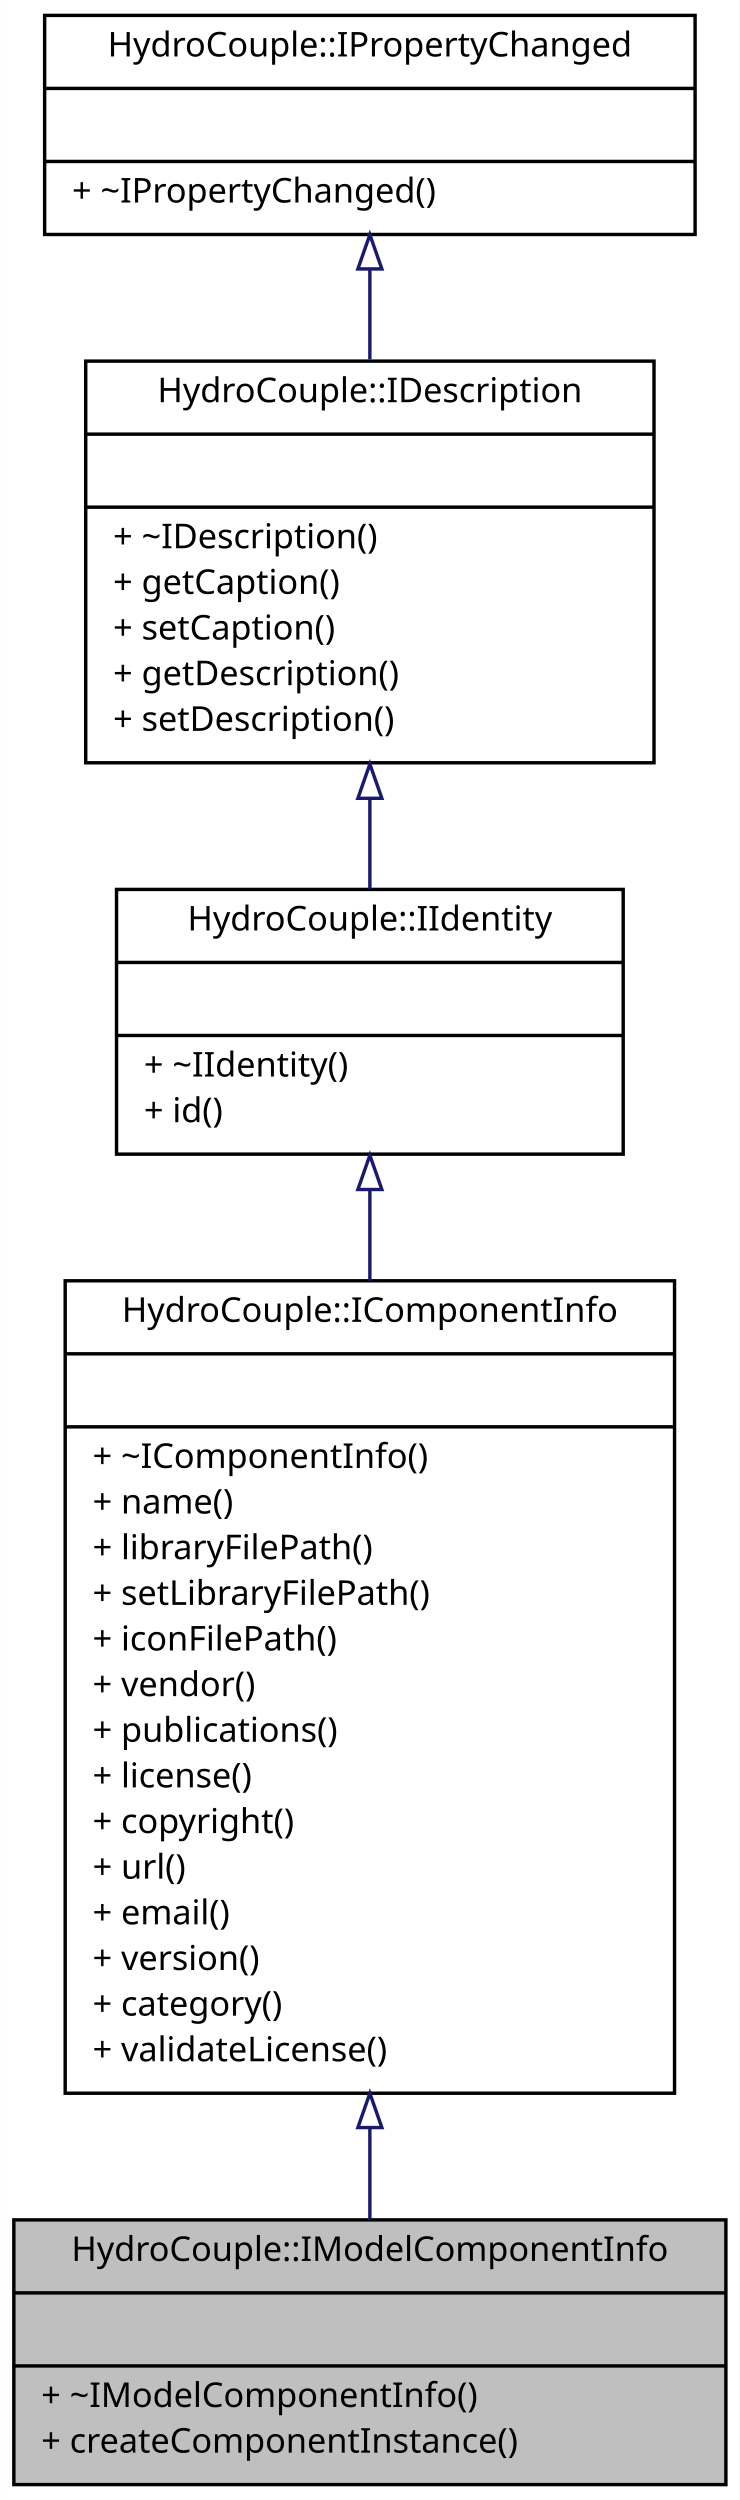
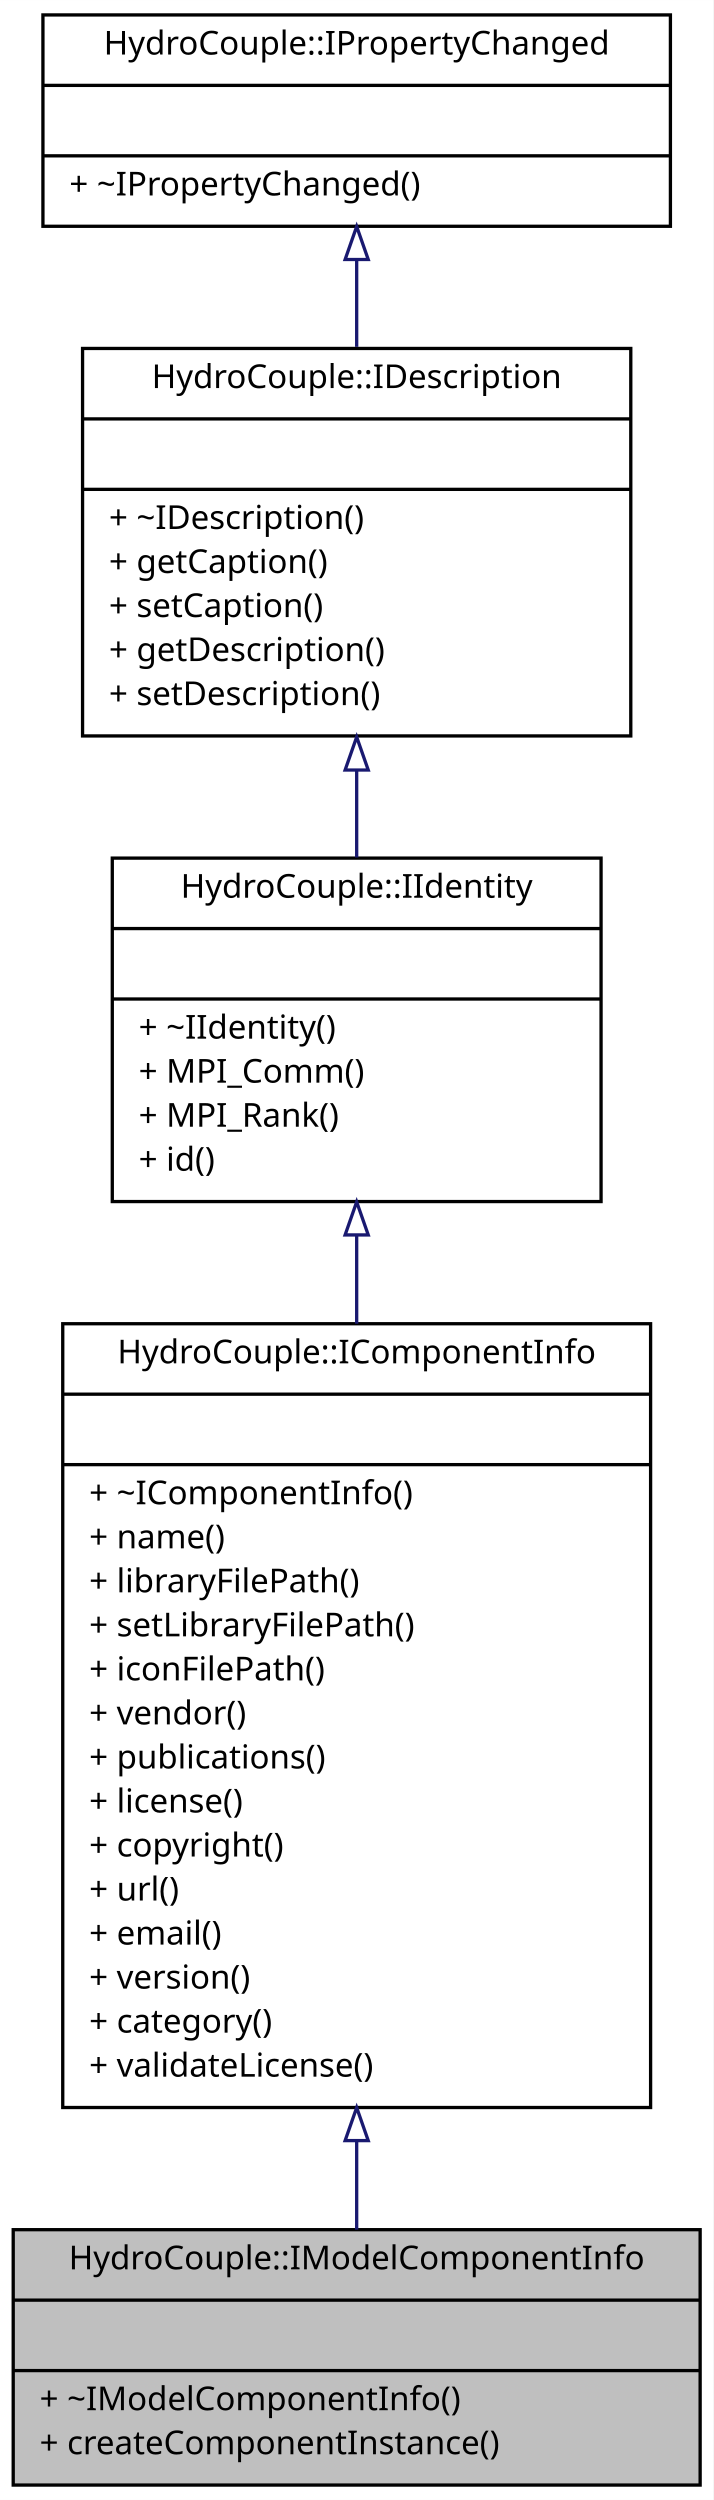
- <svg xmlns="http://www.w3.org/2000/svg" xmlns:xlink="http://www.w3.org/1999/xlink" width="216pt" height="730pt" viewBox="0.00 0.00 216.03 730.39">
-   <g id="graph0" class="graph" transform="scale(1 1) rotate(0) translate(4 726.389)">
-     <polygon fill="white" stroke="none" points="-4,4 -4,-726.389 212.031,-726.389 212.031,4 -4,4" />
+ <svg xmlns="http://www.w3.org/2000/svg" xmlns:xlink="http://www.w3.org/1999/xlink" width="216pt" height="757pt" viewBox="0.00 0.00 216.03 757.06">
+   <g id="graph0" class="graph" transform="scale(1 1) rotate(0) translate(4 753.059)">
+     <polygon fill="white" stroke="none" points="-4,4 -4,-753.059 212.031,-753.059 212.031,4 -4,4" />
    <g id="node1" class="node">
      <polygon fill="#bfbfbf" stroke="black" points="0,-0.5 0,-77.84 208.031,-77.84 208.031,-0.5 0,-0.5" />
      <text text-anchor="middle" x="104.016" y="-65.84" font-family="Monaco" font-size="10.00">HydroCouple::IModelComponentInfo</text>
      <polyline fill="none" stroke="black" points="0,-56.505 208.031,-56.505 " />
      <text text-anchor="middle" x="104.016" y="-44.505" font-family="Monaco" font-size="10.00"> </text>
      <polyline fill="none" stroke="black" points="0,-35.17 208.031,-35.17 " />
      <text text-anchor="start" x="8" y="-23.17" font-family="Monaco" font-size="10.00">+ ~IModelComponentInfo()</text>
      <text text-anchor="start" x="8" y="-9.835" font-family="Monaco" font-size="10.00">+ createComponentInstance()</text>
    </g>
    <g id="node2" class="node">
      <g id="a_node2">
        <a xlink:href="class_hydro_couple_1_1_i_component_info.html" target="_top" xlink:title="IComponentInfo interface class provides detailed metadata about a component. ">
          <polygon fill="white" stroke="black" points="15.002,-114.84 15.002,-352.199 193.029,-352.199 193.029,-114.84 15.002,-114.84" />
          <text text-anchor="middle" x="104.016" y="-340.199" font-family="Monaco" font-size="10.00">HydroCouple::IComponentInfo</text>
          <polyline fill="none" stroke="black" points="15.002,-330.864 193.029,-330.864 " />
          <text text-anchor="middle" x="104.016" y="-318.864" font-family="Monaco" font-size="10.00"> </text>
          <polyline fill="none" stroke="black" points="15.002,-309.529 193.029,-309.529 " />
          <text text-anchor="start" x="23.002" y="-297.529" font-family="Monaco" font-size="10.00">+ ~IComponentInfo()</text>
          <text text-anchor="start" x="23.002" y="-284.194" font-family="Monaco" font-size="10.00">+ name()</text>
          <text text-anchor="start" x="23.002" y="-270.859" font-family="Monaco" font-size="10.00">+ libraryFilePath()</text>
          <text text-anchor="start" x="23.002" y="-257.524" font-family="Monaco" font-size="10.00">+ setLibraryFilePath()</text>
          <text text-anchor="start" x="23.002" y="-244.189" font-family="Monaco" font-size="10.00">+ iconFilePath()</text>
          <text text-anchor="start" x="23.002" y="-230.854" font-family="Monaco" font-size="10.00">+ vendor()</text>
          <text text-anchor="start" x="23.002" y="-217.52" font-family="Monaco" font-size="10.00">+ publications()</text>
          <text text-anchor="start" x="23.002" y="-204.185" font-family="Monaco" font-size="10.00">+ license()</text>
          <text text-anchor="start" x="23.002" y="-190.85" font-family="Monaco" font-size="10.00">+ copyright()</text>
          <text text-anchor="start" x="23.002" y="-177.515" font-family="Monaco" font-size="10.00">+ url()</text>
          <text text-anchor="start" x="23.002" y="-164.18" font-family="Monaco" font-size="10.00">+ email()</text>
          <text text-anchor="start" x="23.002" y="-150.845" font-family="Monaco" font-size="10.00">+ version()</text>
          <text text-anchor="start" x="23.002" y="-137.51" font-family="Monaco" font-size="10.00">+ category()</text>
          <text text-anchor="start" x="23.002" y="-124.175" font-family="Monaco" font-size="10.00">+ validateLicense()</text>
        </a>
      </g>
    </g>
    <g id="edge1" class="edge">
      <path fill="none" stroke="midnightblue" d="M104.016,-104.691C104.016,-95.124 104.016,-86.028 104.016,-77.843" />
      <polygon fill="none" stroke="midnightblue" points="100.516,-104.813 104.016,-114.813 107.516,-104.813 100.516,-104.813" />
    </g>
    <g id="node3" class="node">
      <g id="a_node3">
        <a xlink:href="class_hydro_couple_1_1_i_identity.html" target="_top" xlink:title="IIdentity interface class defines a method to get the Id of an HydroCouple entity. ">
-           <polygon fill="white" stroke="black" points="30.005,-389.199 30.005,-466.539 178.026,-466.539 178.026,-389.199 30.005,-389.199" />
-           <text text-anchor="middle" x="104.016" y="-454.539" font-family="Monaco" font-size="10.00">HydroCouple::IIdentity</text>
-           <polyline fill="none" stroke="black" points="30.005,-445.204 178.026,-445.204 " />
-           <text text-anchor="middle" x="104.016" y="-433.204" font-family="Monaco" font-size="10.00"> </text>
-           <polyline fill="none" stroke="black" points="30.005,-423.869 178.026,-423.869 " />
-           <text text-anchor="start" x="38.005" y="-411.869" font-family="Monaco" font-size="10.00">+ ~IIdentity()</text>
+           <polygon fill="white" stroke="black" points="30.005,-389.199 30.005,-493.209 178.026,-493.209 178.026,-389.199 30.005,-389.199" />
+           <text text-anchor="middle" x="104.016" y="-481.209" font-family="Monaco" font-size="10.00">HydroCouple::IIdentity</text>
+           <polyline fill="none" stroke="black" points="30.005,-471.874 178.026,-471.874 " />
+           <text text-anchor="middle" x="104.016" y="-459.874" font-family="Monaco" font-size="10.00"> </text>
+           <polyline fill="none" stroke="black" points="30.005,-450.539 178.026,-450.539 " />
+           <text text-anchor="start" x="38.005" y="-438.539" font-family="Monaco" font-size="10.00">+ ~IIdentity()</text>
+           <text text-anchor="start" x="38.005" y="-425.204" font-family="Monaco" font-size="10.00">+ MPI_Comm()</text>
+           <text text-anchor="start" x="38.005" y="-411.869" font-family="Monaco" font-size="10.00">+ MPI_Rank()</text>
          <text text-anchor="start" x="38.005" y="-398.534" font-family="Monaco" font-size="10.00">+ id()</text>
        </a>
      </g>
    </g>
    <g id="edge2" class="edge">
-       <path fill="none" stroke="midnightblue" d="M104.016,-378.717C104.016,-370.411 104.016,-361.463 104.016,-352.235" />
-       <polygon fill="none" stroke="midnightblue" points="100.516,-378.867 104.016,-388.867 107.516,-378.867 100.516,-378.867" />
+       <path fill="none" stroke="midnightblue" d="M104.016,-378.923C104.016,-370.379 104.016,-361.375 104.016,-352.211" />
+       <polygon fill="none" stroke="midnightblue" points="100.516,-379.096 104.016,-389.096 107.516,-379.096 100.516,-379.096" />
    </g>
    <g id="node4" class="node">
      <g id="a_node4">
        <a xlink:href="class_hydro_couple_1_1_i_description.html" target="_top" xlink:title="IDescription interface class provides descriptive information on a HydroCouple object. ">
-           <polygon fill="white" stroke="black" points="21.003,-503.539 21.003,-620.884 187.028,-620.884 187.028,-503.539 21.003,-503.539" />
-           <text text-anchor="middle" x="104.016" y="-608.884" font-family="Monaco" font-size="10.00">HydroCouple::IDescription</text>
-           <polyline fill="none" stroke="black" points="21.003,-599.549 187.028,-599.549 " />
-           <text text-anchor="middle" x="104.016" y="-587.549" font-family="Monaco" font-size="10.00"> </text>
-           <polyline fill="none" stroke="black" points="21.003,-578.214 187.028,-578.214 " />
-           <text text-anchor="start" x="29.003" y="-566.214" font-family="Monaco" font-size="10.00">+ ~IDescription()</text>
-           <text text-anchor="start" x="29.003" y="-552.879" font-family="Monaco" font-size="10.00">+ getCaption()</text>
-           <text text-anchor="start" x="29.003" y="-539.544" font-family="Monaco" font-size="10.00">+ setCaption()</text>
-           <text text-anchor="start" x="29.003" y="-526.209" font-family="Monaco" font-size="10.00">+ getDescription()</text>
-           <text text-anchor="start" x="29.003" y="-512.874" font-family="Monaco" font-size="10.00">+ setDescription()</text>
+           <polygon fill="white" stroke="black" points="21.003,-530.209 21.003,-647.554 187.028,-647.554 187.028,-530.209 21.003,-530.209" />
+           <text text-anchor="middle" x="104.016" y="-635.554" font-family="Monaco" font-size="10.00">HydroCouple::IDescription</text>
+           <polyline fill="none" stroke="black" points="21.003,-626.219 187.028,-626.219 " />
+           <text text-anchor="middle" x="104.016" y="-614.219" font-family="Monaco" font-size="10.00"> </text>
+           <polyline fill="none" stroke="black" points="21.003,-604.884 187.028,-604.884 " />
+           <text text-anchor="start" x="29.003" y="-592.884" font-family="Monaco" font-size="10.00">+ ~IDescription()</text>
+           <text text-anchor="start" x="29.003" y="-579.549" font-family="Monaco" font-size="10.00">+ getCaption()</text>
+           <text text-anchor="start" x="29.003" y="-566.214" font-family="Monaco" font-size="10.00">+ setCaption()</text>
+           <text text-anchor="start" x="29.003" y="-552.879" font-family="Monaco" font-size="10.00">+ getDescription()</text>
+           <text text-anchor="start" x="29.003" y="-539.544" font-family="Monaco" font-size="10.00">+ setDescription()</text>
        </a>
      </g>
    </g>
    <g id="edge3" class="edge">
-       <path fill="none" stroke="midnightblue" d="M104.016,-492.973C104.016,-483.934 104.016,-474.947 104.016,-466.687" />
-       <polygon fill="none" stroke="midnightblue" points="100.516,-493.164 104.016,-503.164 107.516,-493.164 100.516,-493.164" />
+       <path fill="none" stroke="midnightblue" d="M104.016,-519.608C104.016,-510.79 104.016,-501.882 104.016,-493.404" />
+       <polygon fill="none" stroke="midnightblue" points="100.516,-519.887 104.016,-529.887 107.516,-519.887 100.516,-519.887" />
    </g>
    <g id="node5" class="node">
      <g id="a_node5">
        <a xlink:href="class_hydro_couple_1_1_i_property_changed.html" target="_top" xlink:title="IPropertyChanged interface is used to emit signal/event when a property of an object changes...">
-           <polygon fill="white" stroke="black" points="9.001,-657.884 9.001,-721.889 199.03,-721.889 199.03,-657.884 9.001,-657.884" />
-           <text text-anchor="middle" x="104.016" y="-709.889" font-family="Monaco" font-size="10.00">HydroCouple::IPropertyChanged</text>
-           <polyline fill="none" stroke="black" points="9.001,-700.554 199.03,-700.554 " />
-           <text text-anchor="middle" x="104.016" y="-688.554" font-family="Monaco" font-size="10.00"> </text>
-           <polyline fill="none" stroke="black" points="9.001,-679.219 199.03,-679.219 " />
-           <text text-anchor="start" x="17.002" y="-667.219" font-family="Monaco" font-size="10.00">+ ~IPropertyChanged()</text>
+           <polygon fill="white" stroke="black" points="9.001,-684.554 9.001,-748.559 199.03,-748.559 199.03,-684.554 9.001,-684.554" />
+           <text text-anchor="middle" x="104.016" y="-736.559" font-family="Monaco" font-size="10.00">HydroCouple::IPropertyChanged</text>
+           <polyline fill="none" stroke="black" points="9.001,-727.224 199.03,-727.224 " />
+           <text text-anchor="middle" x="104.016" y="-715.224" font-family="Monaco" font-size="10.00"> </text>
+           <polyline fill="none" stroke="black" points="9.001,-705.889 199.03,-705.889 " />
+           <text text-anchor="start" x="17.002" y="-693.889" font-family="Monaco" font-size="10.00">+ ~IPropertyChanged()</text>
        </a>
      </g>
    </g>
    <g id="edge4" class="edge">
-       <path fill="none" stroke="midnightblue" d="M104.016,-647.563C104.016,-639.178 104.016,-630.212 104.016,-621.37" />
-       <polygon fill="none" stroke="midnightblue" points="100.516,-647.821 104.016,-657.821 107.516,-647.821 100.516,-647.821" />
+       <path fill="none" stroke="midnightblue" d="M104.016,-674.233C104.016,-665.848 104.016,-656.882 104.016,-648.04" />
+       <polygon fill="none" stroke="midnightblue" points="100.516,-674.49 104.016,-684.49 107.516,-674.49 100.516,-674.49" />
    </g>
  </g>
</svg>
